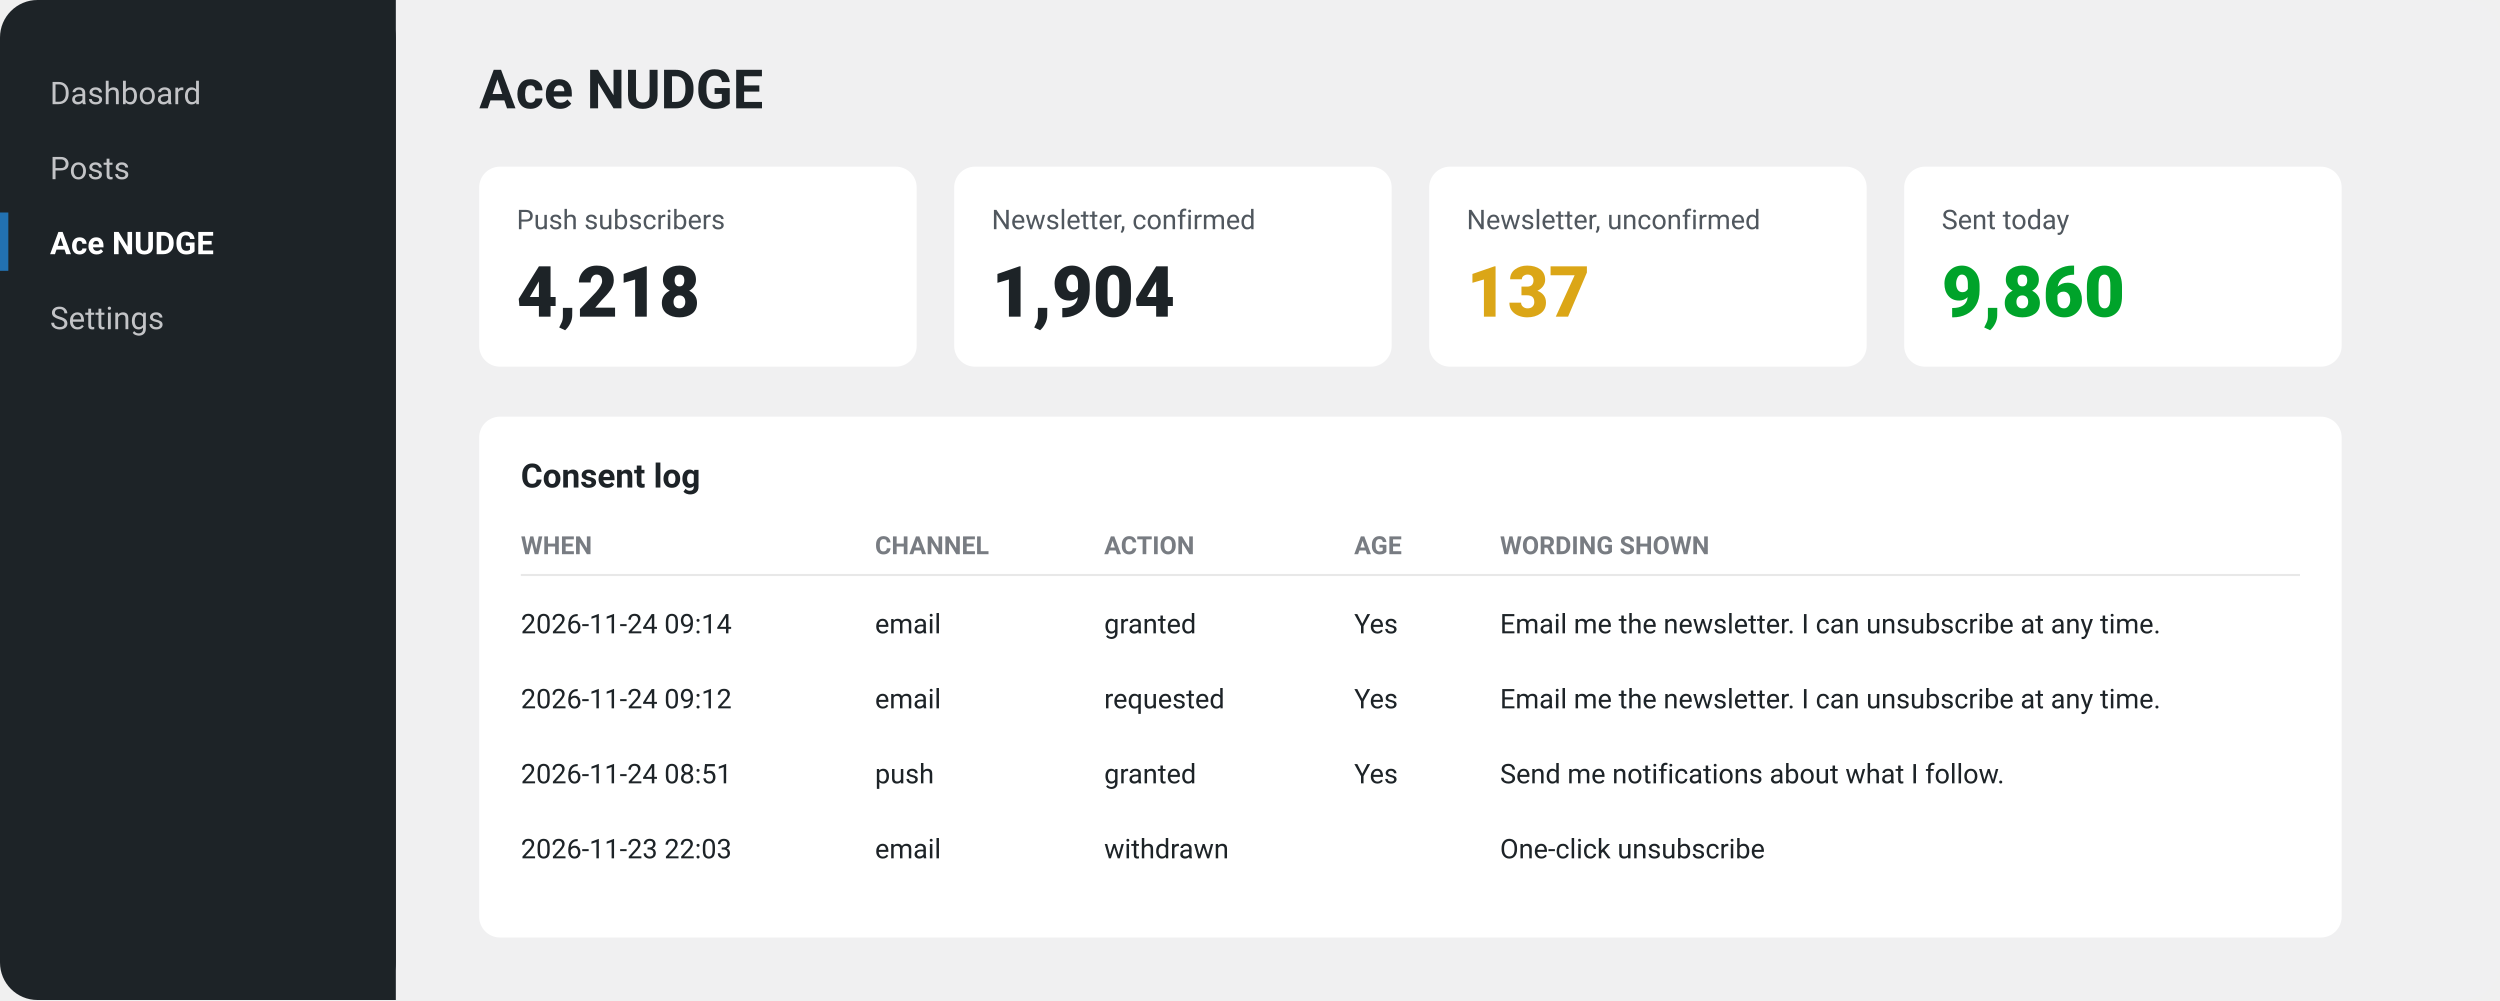
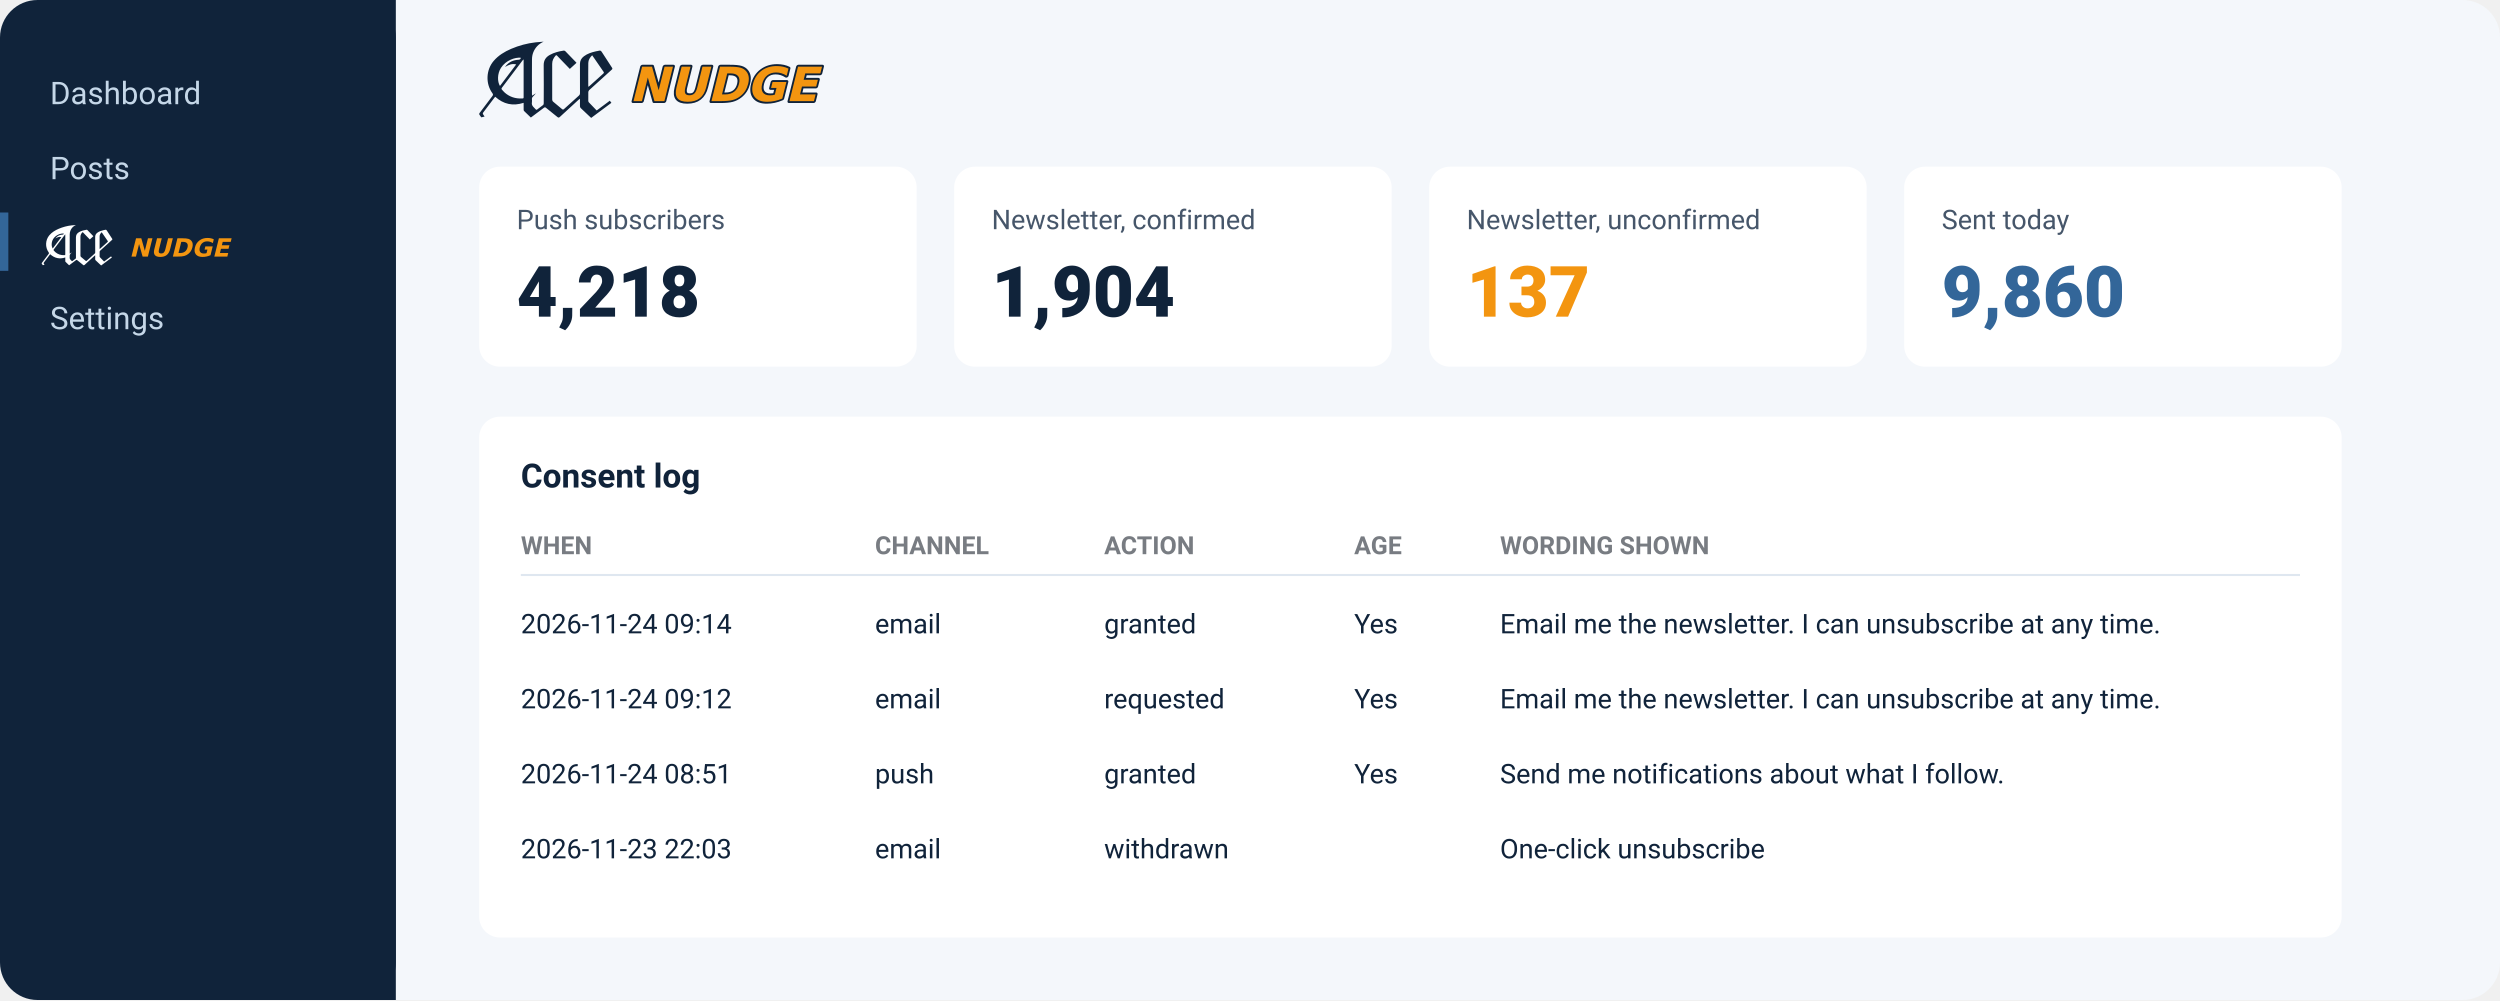
<svg xmlns="http://www.w3.org/2000/svg" viewBox="0 0 1200 480" role="img" aria-label="The admin overview: counts, consent evidence and settings">
-   <rect width="1200" height="480" rx="18" fill="#f0f0f1" />
+   <rect width="1200" height="480" rx="18" fill="#f4f7fb" />
  <g font-family="system-ui,-apple-system,Segoe UI,Roboto,sans-serif">
-     <rect x="0" y="0" width="190" height="480" rx="18" fill="#1d2327" />
-     <rect x="172" width="18" height="480" fill="#1d2327" />
-     <g fill="#c3c4c7" font-size="15">
+     <rect x="0" y="0" width="190" height="480" rx="18" fill="#10233a" />
+     <rect x="172" width="18" height="480" fill="#10233a" />
+     <g fill="#c5d7e8" font-size="15">
      <text x="24" y="50">Dashboard</text>
      <text x="24" y="86">Posts</text>
-       <text x="24" y="122" fill="#fff" font-weight="700">Ace NUDGE</text>
+       <path transform="translate(20,108) scale(0.0633)" d="M83.686,178.363 C105.442,149.53 127.001,120.958 149.172,91.577 C131.939,87.269 118.424,93.462 104.365,101.9 C105.686,100.006 106.356,98.933 107.133,97.948 C120.192,81.436 137.754,74.03 158.304,72.853 C164.202,72.515 166.779,70.544 167.916,64.645 C144.761,62.427 107.329,74.788 87.722,105.552 C72.79,128.98 72.852,160.835 83.686,178.363 L83.686,178.363 Z M455.038,54.803 C445.767,63.9 439.584,73.784 439.413,85.948 C438.986,115.915 439.279,145.891 439.312,175.864 C439.315,177.559 439.599,179.256 439.837,181.9 C441.89,180.4 443.139,179.647 444.204,178.688 C462.748,161.964 481.224,145.158 499.856,128.529 C502.651,126.034 502.976,124.277 500.786,121.139 C488.406,103.398 476.245,85.503 463.995,67.669 C461.185,63.577 458.325,59.521 455.038,54.803 L455.038,54.803 Z M179.024,72.562 C178.543,72.42 178.064,72.278 177.583,72.135 C176.444,73.5 175.244,74.818 174.173,76.235 C161.317,93.235 148.482,110.252 135.641,127.261 C121.091,146.532 106.617,165.858 91.918,185.014 C89.43,188.259 89.174,190.692 92.004,193.603 C95.831,197.537 99.228,201.94 103.346,205.526 C123.002,222.638 146.126,229.781 171.983,228.82 C178.875,228.564 179.02,228.57 179.022,221.842 C179.028,173.697 179.024,125.551 179.024,77.407 L179.024,72.562 Z M526.102,237.76 C528.35,240.792 530.203,243.292 532.455,246.328 C505.277,266.587 478.363,286.649 451.029,307.025 C447.824,304.034 444.793,301.236 441.796,298.404 C431.015,288.217 420.318,277.94 409.418,267.884 C406.856,265.52 405.796,263.105 405.87,259.65 C406.065,250.189 405.937,240.722 405.937,229.89 C403.385,231.683 401.745,232.591 400.399,233.82 C375.3,256.748 350.163,279.636 325.245,302.759 C321.536,306.201 319.281,306.896 315.012,303.339 C299.913,290.756 284.3,278.79 269.092,266.334 C265.798,263.635 263.663,263.947 260.502,266.349 C244.458,278.548 228.251,290.538 212.096,302.591 C210.775,303.577 209.405,304.495 208.055,305.446 C198.804,296.606 189.609,287.969 180.657,279.09 C179.48,277.921 179.127,275.512 179.095,273.666 C178.94,264.883 179.025,256.093 179.025,246.282 C135.863,260.268 98.004,251.982 64.737,221.843 C63.423,223.323 62.26,224.467 61.286,225.756 C46.526,245.296 31.872,264.918 16.971,284.351 C14.316,287.814 13.764,290.512 16.651,293.946 C18.451,296.089 19.779,298.628 21.759,301.664 C17.387,302.692 13.454,303.618 9.515,304.537 C9.195,304.612 8.655,304.778 8.565,304.651 C5.683,300.659 2.546,296.8 0.19,292.512 C-0.47,291.312 0.715,288.499 1.831,287.007 C18.791,264.326 35.749,241.641 53.044,219.217 C56.474,214.771 56.577,212.04 53.157,207.356 C25.134,168.985 27.526,113.701 58.386,77.616 C77.582,55.17 102.129,40.348 128.857,28.889 C160.355,15.385 193.2,6.613 227.275,2.695 C237.995,1.462 248.766,0.676 259.635,-0 C249.691,4.578 240.643,10.301 233.28,18.418 C219.833,33.239 212.916,50.971 212.701,70.668 C212.19,117.328 212.529,163.997 212.561,210.663 C212.564,212.57 212.958,214.477 213.292,217.489 C218.423,214.202 222.7,211.464 226.975,208.725 C227.149,208.839 227.321,208.952 227.495,209.065 C223.996,213.037 220.756,217.283 216.919,220.896 C213.589,224.033 212.153,227.401 212.471,231.914 C212.763,236.059 213.159,240.356 212.421,244.388 C209.738,259.073 221.76,265.259 229.19,274.063 C229.649,274.607 232.06,274.208 233.026,273.508 C241.383,267.44 249.75,261.367 257.774,254.875 C259.303,253.637 259.957,250.55 259.962,248.313 C260.082,197.314 260.531,146.309 259.815,95.321 C259.541,75.719 267.889,62.687 284.173,53.528 C301.702,43.671 320.872,38.969 340.521,35.966 C342.452,35.671 345.277,36.699 346.67,38.115 C361.505,53.205 376.137,68.496 390.81,83.747 C391.13,84.081 391.265,84.593 391.709,85.453 C382.94,93.447 374.132,101.476 365.051,109.752 C352.962,97.235 341.168,85.036 329.39,72.821 C324.183,67.422 318.918,62.077 313.868,56.535 C311.502,53.938 309.752,53.872 307.455,56.562 C299.361,66.035 293.932,76.195 294.036,89.363 C294.411,137.192 294.233,185.026 294.096,232.858 C294.084,236.939 295.353,239.629 298.476,242.165 C310.245,251.723 321.911,261.416 333.418,271.285 C336.57,273.988 338.606,274.113 341.786,271.203 C361.83,252.872 382.029,234.71 402.284,216.613 C405.034,214.155 406.007,211.531 405.998,207.912 C405.897,168.913 406.212,129.911 405.788,90.917 C405.637,77.079 411.183,66.881 421.779,58.859 C436.185,47.954 453.009,42.807 470.283,38.823 C474.164,37.928 478.247,37.75 482.012,36.543 C487.582,34.758 490.658,36.526 493.76,41.443 C507.187,62.707 520.999,83.731 534.869,104.711 C537.162,108.178 536.99,109.985 533.77,112.87 C503.373,140.123 473.125,167.545 443.022,195.122 C441.002,196.972 439.553,200.448 439.459,203.224 C439.065,214.71 439.192,226.219 439.385,237.716 C439.421,239.857 440.027,242.545 441.401,244.019 C451.283,254.625 461.426,264.986 471.503,275.408 C471.954,275.873 472.565,276.181 473.536,276.872 C490.813,264.016 508.144,251.122 526.102,237.76 L526.102,237.76 Z" fill="#fff" />
+       <g transform="translate(62,123.1613) skewX(-14)">
+         <path d="M1.106 -8.785H3.637L6.832 -2.76V-8.785H8.98V0.0H6.449L3.254 -6.026V0.0H1.106Z M11.192 -8.785H13.458V-3.519Q13.458 -2.43 13.814 -1.962Q14.17 -1.495 14.976 -1.495Q15.788 -1.495 16.144 -1.962Q16.5 -2.43 16.5 -3.519V-8.785H18.765V-3.519Q18.765 -1.654 17.83 -0.741Q16.894 0.171 14.976 0.171Q13.063 0.171 12.128 -0.741Q11.192 -1.654 11.192 -3.519Z M23.244 -7.073V-1.712H24.056Q25.444 -1.712 26.177 -2.401Q26.91 -3.089 26.91 -4.402Q26.91 -5.708 26.18 -6.39Q25.45 -7.073 24.056 -7.073ZM20.978 -8.785H23.367Q25.368 -8.785 26.348 -8.5Q27.327 -8.215 28.028 -7.532Q28.645 -6.938 28.946 -6.161Q29.246 -5.384 29.246 -4.402Q29.246 -3.407 28.946 -2.627Q28.645 -1.848 28.028 -1.253Q27.321 -0.571 26.333 -0.285Q25.344 0.0 23.367 0.0H20.978Z M38.878 -0.653Q38.031 -0.241 37.119 -0.035Q36.207 0.171 35.236 0.171Q33.041 0.171 31.758 -1.056Q30.475 -2.283 30.475 -4.384Q30.475 -6.508 31.782 -7.726Q33.088 -8.944 35.36 -8.944Q36.236 -8.944 37.04 -8.78Q37.843 -8.615 38.555 -8.291V-6.473Q37.819 -6.891 37.093 -7.097Q36.366 -7.303 35.636 -7.303Q34.283 -7.303 33.55 -6.546Q32.817 -5.79 32.817 -4.384Q32.817 -2.989 33.524 -2.23Q34.23 -1.471 35.53 -1.471Q35.883 -1.471 36.186 -1.515Q36.489 -1.559 36.731 -1.654V-3.36H35.348V-4.878H38.878Z M40.873 -8.785H46.987V-7.073H43.139V-5.437H46.758V-3.725H43.139V-1.712H47.117V0.0H40.873Z" fill="#f39510" />
+       </g>
      <text x="24" y="158">Settings</text>
    </g>
-     <rect x="0" y="102" width="4" height="28" fill="#2271b1" />
-     <text x="230" y="52" font-size="26" font-weight="700" fill="#1d2327">Ace NUDGE</text>
+     <rect x="0" y="102" width="4" height="28" fill="#336699" />
+     <path transform="translate(230,20) scale(0.1192)" d="M83.686,178.363 C105.442,149.53 127.001,120.958 149.172,91.577 C131.939,87.269 118.424,93.462 104.365,101.9 C105.686,100.006 106.356,98.933 107.133,97.948 C120.192,81.436 137.754,74.03 158.304,72.853 C164.202,72.515 166.779,70.544 167.916,64.645 C144.761,62.427 107.329,74.788 87.722,105.552 C72.79,128.98 72.852,160.835 83.686,178.363 L83.686,178.363 Z M455.038,54.803 C445.767,63.9 439.584,73.784 439.413,85.948 C438.986,115.915 439.279,145.891 439.312,175.864 C439.315,177.559 439.599,179.256 439.837,181.9 C441.89,180.4 443.139,179.647 444.204,178.688 C462.748,161.964 481.224,145.158 499.856,128.529 C502.651,126.034 502.976,124.277 500.786,121.139 C488.406,103.398 476.245,85.503 463.995,67.669 C461.185,63.577 458.325,59.521 455.038,54.803 L455.038,54.803 Z M179.024,72.562 C178.543,72.42 178.064,72.278 177.583,72.135 C176.444,73.5 175.244,74.818 174.173,76.235 C161.317,93.235 148.482,110.252 135.641,127.261 C121.091,146.532 106.617,165.858 91.918,185.014 C89.43,188.259 89.174,190.692 92.004,193.603 C95.831,197.537 99.228,201.94 103.346,205.526 C123.002,222.638 146.126,229.781 171.983,228.82 C178.875,228.564 179.02,228.57 179.022,221.842 C179.028,173.697 179.024,125.551 179.024,77.407 L179.024,72.562 Z M526.102,237.76 C528.35,240.792 530.203,243.292 532.455,246.328 C505.277,266.587 478.363,286.649 451.029,307.025 C447.824,304.034 444.793,301.236 441.796,298.404 C431.015,288.217 420.318,277.94 409.418,267.884 C406.856,265.52 405.796,263.105 405.87,259.65 C406.065,250.189 405.937,240.722 405.937,229.89 C403.385,231.683 401.745,232.591 400.399,233.82 C375.3,256.748 350.163,279.636 325.245,302.759 C321.536,306.201 319.281,306.896 315.012,303.339 C299.913,290.756 284.3,278.79 269.092,266.334 C265.798,263.635 263.663,263.947 260.502,266.349 C244.458,278.548 228.251,290.538 212.096,302.591 C210.775,303.577 209.405,304.495 208.055,305.446 C198.804,296.606 189.609,287.969 180.657,279.09 C179.48,277.921 179.127,275.512 179.095,273.666 C178.94,264.883 179.025,256.093 179.025,246.282 C135.863,260.268 98.004,251.982 64.737,221.843 C63.423,223.323 62.26,224.467 61.286,225.756 C46.526,245.296 31.872,264.918 16.971,284.351 C14.316,287.814 13.764,290.512 16.651,293.946 C18.451,296.089 19.779,298.628 21.759,301.664 C17.387,302.692 13.454,303.618 9.515,304.537 C9.195,304.612 8.655,304.778 8.565,304.651 C5.683,300.659 2.546,296.8 0.19,292.512 C-0.47,291.312 0.715,288.499 1.831,287.007 C18.791,264.326 35.749,241.641 53.044,219.217 C56.474,214.771 56.577,212.04 53.157,207.356 C25.134,168.985 27.526,113.701 58.386,77.616 C77.582,55.17 102.129,40.348 128.857,28.889 C160.355,15.385 193.2,6.613 227.275,2.695 C237.995,1.462 248.766,0.676 259.635,-0 C249.691,4.578 240.643,10.301 233.28,18.418 C219.833,33.239 212.916,50.971 212.701,70.668 C212.19,117.328 212.529,163.997 212.561,210.663 C212.564,212.57 212.958,214.477 213.292,217.489 C218.423,214.202 222.7,211.464 226.975,208.725 C227.149,208.839 227.321,208.952 227.495,209.065 C223.996,213.037 220.756,217.283 216.919,220.896 C213.589,224.033 212.153,227.401 212.471,231.914 C212.763,236.059 213.159,240.356 212.421,244.388 C209.738,259.073 221.76,265.259 229.19,274.063 C229.649,274.607 232.06,274.208 233.026,273.508 C241.383,267.44 249.75,261.367 257.774,254.875 C259.303,253.637 259.957,250.55 259.962,248.313 C260.082,197.314 260.531,146.309 259.815,95.321 C259.541,75.719 267.889,62.687 284.173,53.528 C301.702,43.671 320.872,38.969 340.521,35.966 C342.452,35.671 345.277,36.699 346.67,38.115 C361.505,53.205 376.137,68.496 390.81,83.747 C391.13,84.081 391.265,84.593 391.709,85.453 C382.94,93.447 374.132,101.476 365.051,109.752 C352.962,97.235 341.168,85.036 329.39,72.821 C324.183,67.422 318.918,62.077 313.868,56.535 C311.502,53.938 309.752,53.872 307.455,56.562 C299.361,66.035 293.932,76.195 294.036,89.363 C294.411,137.192 294.233,185.026 294.096,232.858 C294.084,236.939 295.353,239.629 298.476,242.165 C310.245,251.723 321.911,261.416 333.418,271.285 C336.57,273.988 338.606,274.113 341.786,271.203 C361.83,252.872 382.029,234.71 402.284,216.613 C405.034,214.155 406.007,211.531 405.998,207.912 C405.897,168.913 406.212,129.911 405.788,90.917 C405.637,77.079 411.183,66.881 421.779,58.859 C436.185,47.954 453.009,42.807 470.283,38.823 C474.164,37.928 478.247,37.75 482.012,36.543 C487.582,34.758 490.658,36.526 493.76,41.443 C507.187,62.707 520.999,83.731 534.869,104.711 C537.162,108.178 536.99,109.985 533.77,112.87 C503.373,140.123 473.125,167.545 443.022,195.122 C441.002,196.972 439.553,200.448 439.459,203.224 C439.065,214.71 439.192,226.219 439.385,237.716 C439.421,239.857 440.027,242.545 441.401,244.019 C451.283,254.625 461.426,264.986 471.503,275.408 C471.954,275.873 472.565,276.181 473.536,276.872 C490.813,264.016 508.144,251.122 526.102,237.76 L526.102,237.76 Z" fill="#10233a" />
+     <g transform="translate(302,48.53899) skewX(-14)">
+       <path d="M2.082 -16.537H6.845L12.86 -5.195V-16.537H16.903V0.0H12.14L6.125 -11.342V0.0H2.082Z M21.068 -16.537H25.332V-6.624Q25.332 -4.575 26.002 -3.694Q26.672 -2.813 28.19 -2.813Q29.718 -2.813 30.389 -3.694Q31.059 -4.575 31.059 -6.624V-16.537H35.323V-6.624Q35.323 -3.113 33.562 -1.396Q31.801 0.321 28.19 0.321Q24.59 0.321 22.829 -1.396Q21.068 -3.113 21.068 -6.624Z M43.753 -13.314V-3.223H45.281Q47.895 -3.223 49.274 -4.519Q50.653 -5.815 50.653 -8.285Q50.653 -10.744 49.28 -12.029Q47.906 -13.314 45.281 -13.314ZM39.488 -16.537H43.985Q47.751 -16.537 49.595 -16Q51.44 -15.463 52.758 -14.178Q53.921 -13.059 54.486 -11.597Q55.051 -10.135 55.051 -8.285Q55.051 -6.413 54.486 -4.946Q53.921 -3.478 52.758 -2.359Q51.429 -1.074 49.568 -0.537Q47.707 0.0 43.985 0.0H39.488Z M73.183 -1.23Q71.588 -0.454 69.871 -0.066Q68.154 0.321 66.327 0.321Q62.195 0.321 59.78 -1.988Q57.366 -4.298 57.366 -8.252Q57.366 -12.251 59.825 -14.544Q62.284 -16.836 66.559 -16.836Q68.21 -16.836 69.722 -16.526Q71.234 -16.216 72.574 -15.607V-12.184Q71.189 -12.971 69.821 -13.358Q68.453 -13.746 67.08 -13.746Q64.532 -13.746 63.153 -12.323Q61.774 -10.899 61.774 -8.252Q61.774 -5.627 63.103 -4.198Q64.432 -2.769 66.88 -2.769Q67.545 -2.769 68.115 -2.852Q68.686 -2.935 69.14 -3.113V-6.325H66.537V-9.182H73.183Z M76.938 -16.537H88.447V-13.314H81.202V-10.235H88.015V-7.011H81.202V-3.223H88.69V0.0H76.938Z" fill="#f39510" stroke="#10233a" stroke-width="1.829" stroke-linejoin="round" paint-order="stroke" />
+     </g>
    <g transform="translate(230,80)">
-       <g font-size="13" fill="#50575e">
+       <g font-size="13" fill="#46566a">
        <rect width="210" height="96" rx="10" fill="#fff" />
        <text x="18" y="30">Push subscribers</text>
-         <text x="18" y="72" font-size="34" font-weight="800" fill="#1d2327">4,218</text>
+         <text x="18" y="72" font-size="34" font-weight="800" fill="#10233a">4,218</text>
        <g transform="translate(228,0)">
          <rect width="210" height="96" rx="10" fill="#fff" />
          <text x="18" y="30">Newsletter, confirmed</text>
-           <text x="18" y="72" font-size="34" font-weight="800" fill="#1d2327">1,904</text>
+           <text x="18" y="72" font-size="34" font-weight="800" fill="#10233a">1,904</text>
        </g>
        <g transform="translate(456,0)">
          <rect width="210" height="96" rx="10" fill="#fff" />
          <text x="18" y="30">Newsletter, unconfirmed</text>
-           <text x="18" y="72" font-size="34" font-weight="800" fill="#dba617">137</text>
+           <text x="18" y="72" font-size="34" font-weight="800" fill="#f39510">137</text>
        </g>
        <g transform="translate(684,0)">
          <rect width="210" height="96" rx="10" fill="#fff" />
          <text x="18" y="30">Sent today</text>
-           <text x="18" y="72" font-size="34" font-weight="800" fill="#00a32a">9,860</text>
+           <text x="18" y="72" font-size="34" font-weight="800" fill="#336699">9,860</text>
        </g>
      </g>
    </g>
    <g transform="translate(230,200)">
      <rect width="894" height="250" rx="10" fill="#fff" />
-       <text x="20" y="34" font-size="16" font-weight="700" fill="#1d2327">Consent log</text>
+       <text x="20" y="34" font-size="16" font-weight="700" fill="#10233a">Consent log</text>
      <g font-size="12" fill="#787c82" font-weight="700">
        <text x="20" y="66">WHEN</text>
        <text x="190" y="66">CHANNEL</text>
        <text x="300" y="66">ACTION</text>
        <text x="420" y="66">AGE</text>
        <text x="490" y="66">WORDING SHOWN</text>
      </g>
-       <line x1="20" y1="76" x2="874" y2="76" stroke="#e8e8e8" />
-       <g font-size="13" fill="#1d2327">
+       <line x1="20" y1="76" x2="874" y2="76" stroke="#dfe7f0" />
+       <g font-size="13" fill="#10233a">
        <text x="20" y="104">2026-11-24 09:14</text>
        <text x="190" y="104">email</text>
        <text x="300" y="104">granted</text>
        <text x="420" y="104">Yes</text>
        <text x="490" y="104">Email me the newsletter. I can unsubscribe at any time.</text>
        <text x="20" y="140">2026-11-24 09:12</text>
        <text x="190" y="140">email</text>
        <text x="300" y="140">requested</text>
        <text x="420" y="140">Yes</text>
        <text x="490" y="140">Email me the newsletter. I can unsubscribe at any time.</text>
        <text x="20" y="176">2026-11-24 08:51</text>
        <text x="190" y="176">push</text>
        <text x="300" y="176">granted</text>
        <text x="420" y="176">Yes</text>
        <text x="490" y="176">Send me notifications about what I follow.</text>
        <text x="20" y="212">2026-11-23 22:03</text>
        <text x="190" y="212">email</text>
        <text x="300" y="212">withdrawn</text>
        <text x="420" y="212" />
        <text x="490" y="212">One-click unsubscribe</text>
      </g>
    </g>
  </g>
</svg>
